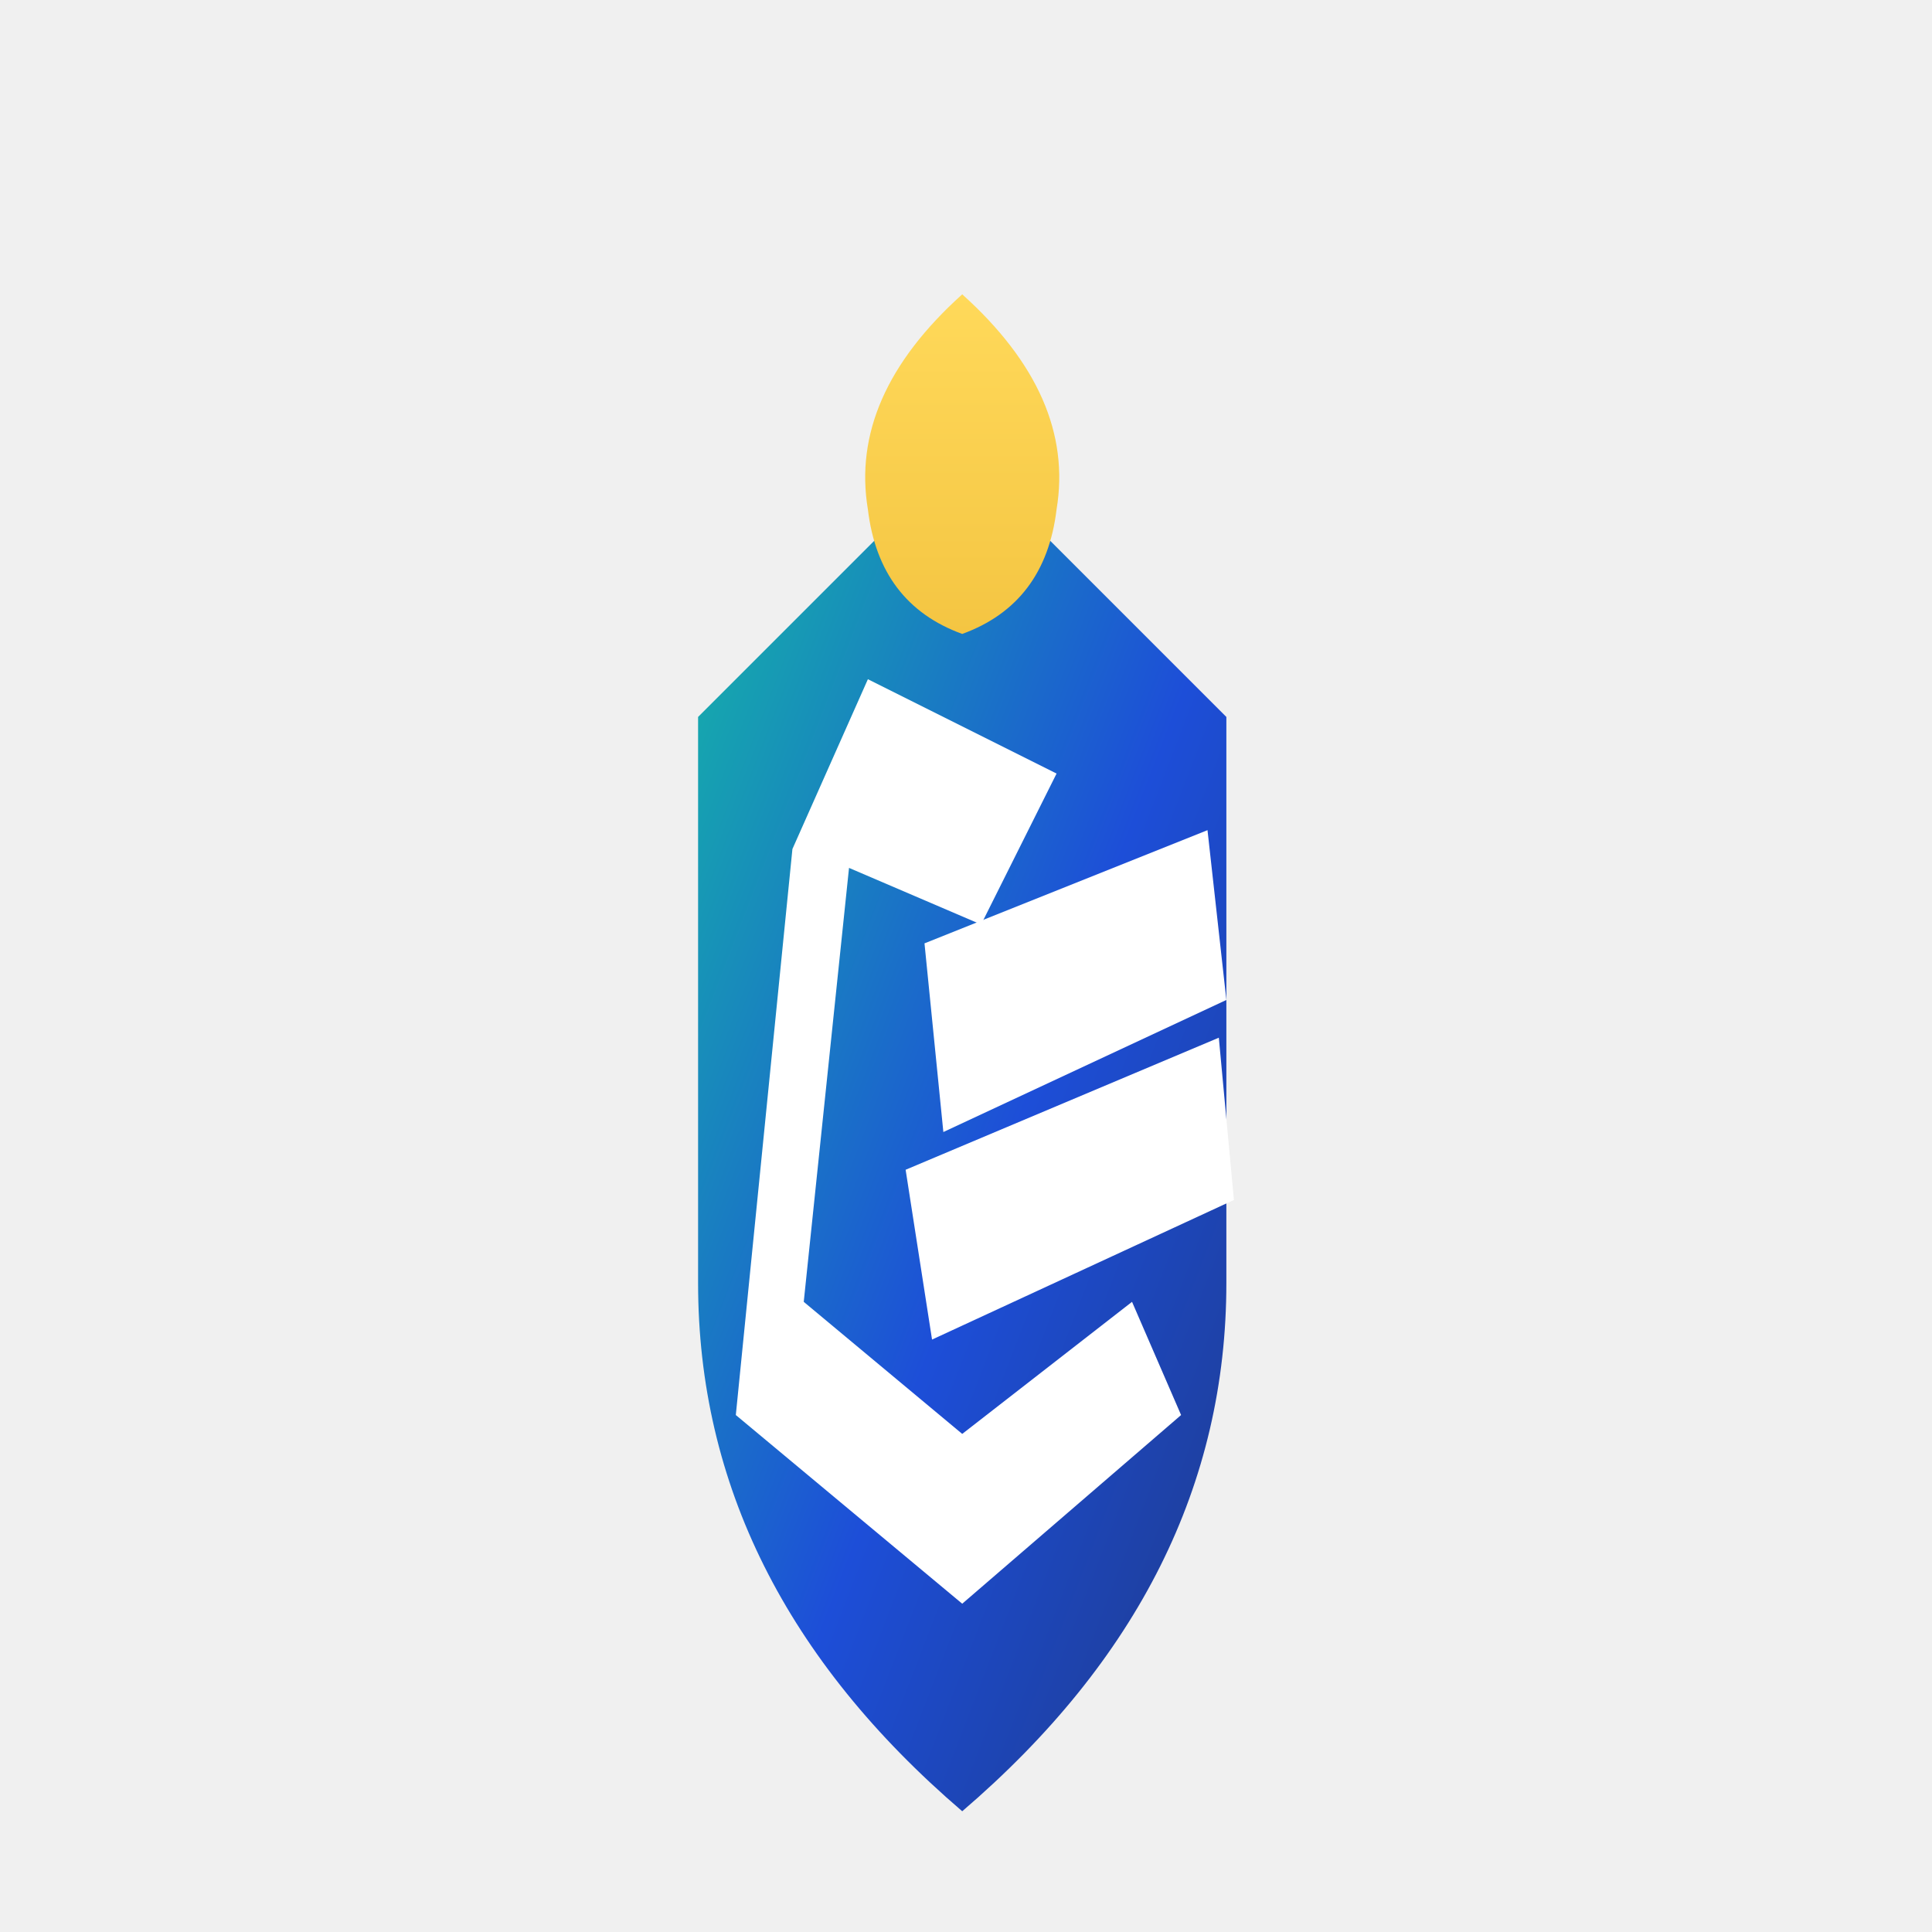
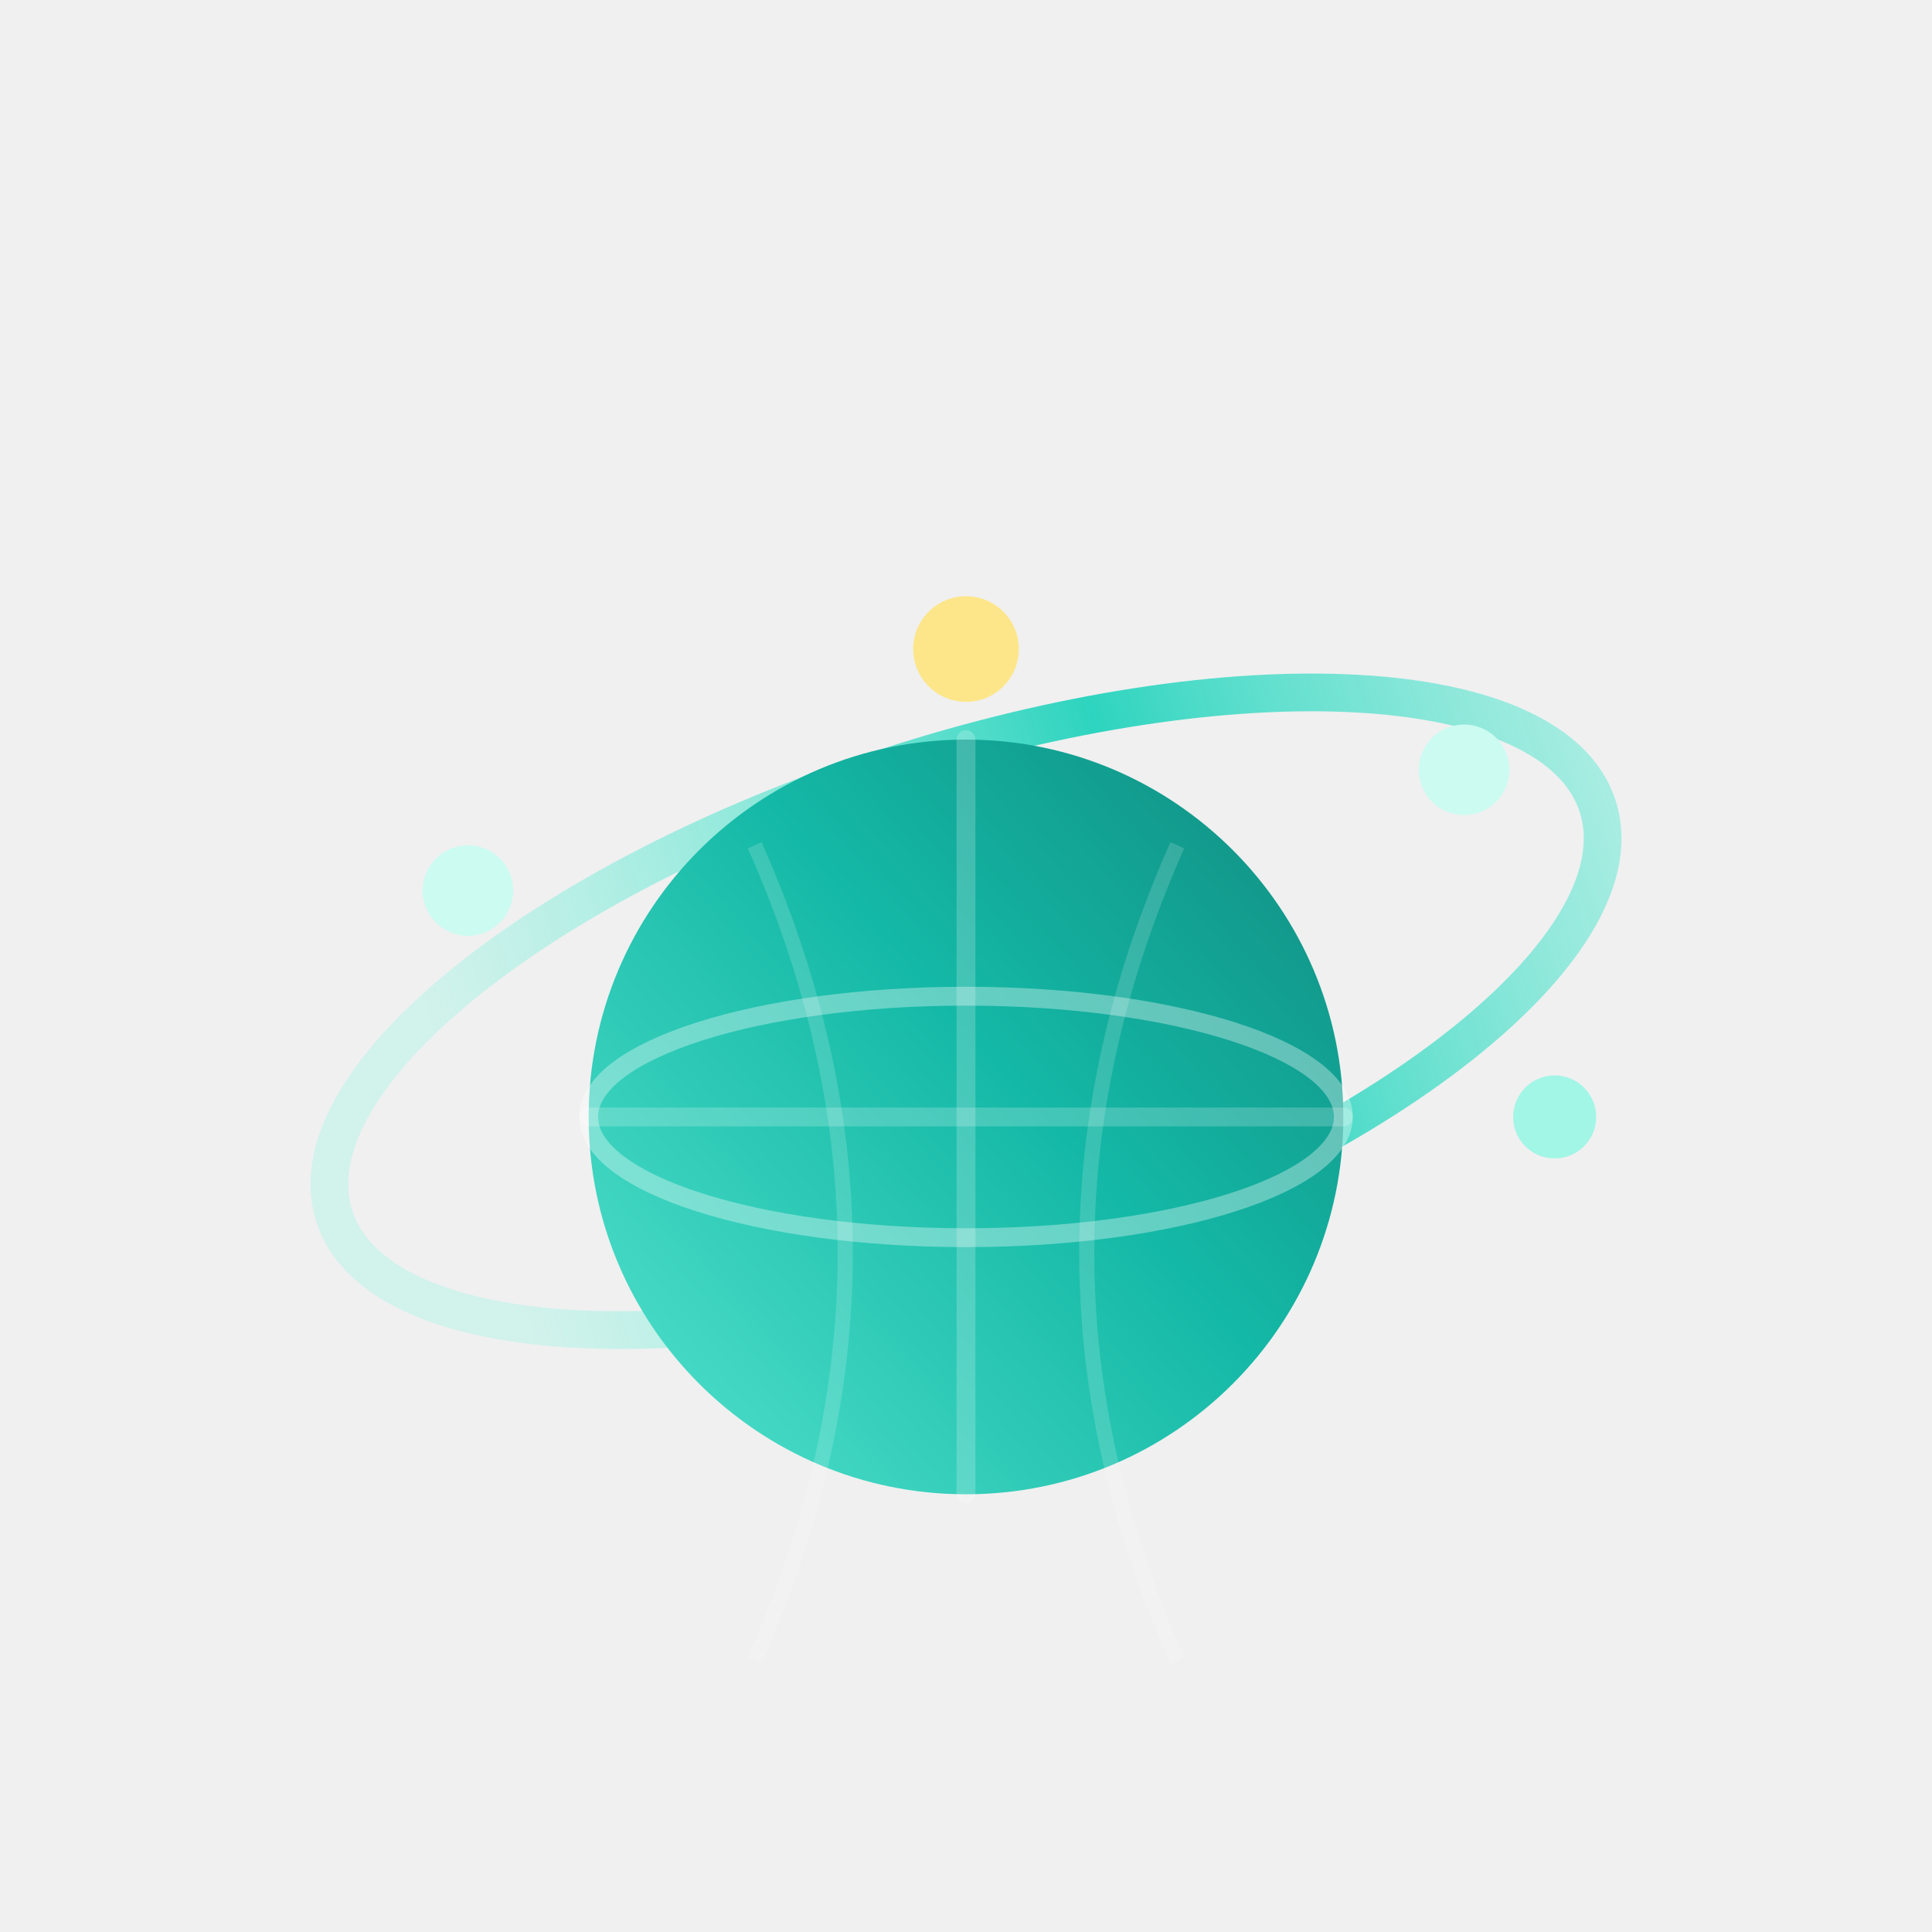
- <svg xmlns="http://www.w3.org/2000/svg" width="1024" height="1024" viewBox="0 0 1024 1024" fill="none">
+ <svg xmlns="http://www.w3.org/2000/svg" width="256" height="256" viewBox="0 0 256 256" fill="none">
  <defs>
-     <linearGradient id="levelaGradient" x1="0%" y1="0%" x2="100%" y2="100%">
-       <stop offset="0%" stop-color="#14B8A6" />
-       <stop offset="55%" stop-color="#1D4ED8" />
-       <stop offset="100%" stop-color="#1E3A8A" />
+     <linearGradient id="levelaGlobeGradient" x1="52" y1="188" x2="188" y2="68" gradientUnits="userSpaceOnUse">
+       <stop stop-color="#5EEAD4" />
+       <stop offset="0.5" stop-color="#14B8A6" />
+       <stop offset="1" stop-color="#0F766E" />
    </linearGradient>
-     <linearGradient id="goldGradient" x1="0%" y1="0%" x2="0%" y2="100%">
-       <stop offset="0%" stop-color="#FFD95A" />
-       <stop offset="100%" stop-color="#F4C542" />
+     <linearGradient id="levelaRingGradient" x1="32" y1="128" x2="224" y2="128" gradientUnits="userSpaceOnUse">
+       <stop stop-color="#99F6E4" stop-opacity="0.35" />
+       <stop offset="0.5" stop-color="#2DD4BF" />
+       <stop offset="1" stop-color="#99F6E4" stop-opacity="0.35" />
    </linearGradient>
  </defs>
-   <g transform="translate(150 120) scale(2)">
-     <path d="M180 60L250 130L250 280Q250 360 180 420Q110 360 110 280L110 130Z" fill="url(#levelaGradient)" />
-     <path d="M155 120L205 145L185 185L150 170L138 285L180 320L225 285L238 315L180 365L120 315L135 165Z" fill="#FFFFFF" />
-     <path d="M170 190L245 160L250 205L175 240Z" fill="#FFFFFF" />
-     <path d="M165 250L248 215L252 258L172 295Z" fill="#FFFFFF" />
-     <path d="M180 18Q210 45 205 75Q202 100 180 108Q158 100 155 75Q150 45 180 18Z" fill="url(#goldGradient)" />
+   <g transform="translate(28 30)">
+     <ellipse cx="100" cy="104" rx="88" ry="34" stroke="url(#levelaRingGradient)" stroke-width="5" fill="none" transform="rotate(-18 100 104)" />
+     <circle cx="34" cy="88" r="6" fill="#CCFBF1" />
+     <circle cx="166" cy="72" r="6" fill="#CCFBF1" />
+     <circle cx="100" cy="56" r="7" fill="#FDE68A" />
+     <circle cx="178" cy="118" r="5.5" fill="#99F6E4" opacity="0.9" />
+     <circle cx="100" cy="118" r="50" fill="url(#levelaGlobeGradient)" />
+     <ellipse cx="100" cy="118" rx="50" ry="16" stroke="#FFFFFF" stroke-opacity="0.34" stroke-width="2.5" fill="none" />
+     <path d="M100 68 V168" stroke="#FFFFFF" stroke-opacity="0.2" stroke-width="2.5" stroke-linecap="round" />
+     <path d="M50 118 H150" stroke="#FFFFFF" stroke-opacity="0.2" stroke-width="2.5" stroke-linecap="round" />
+     <path d="M72 82 C88 118 88 154 72 190" stroke="#FFFFFF" stroke-opacity="0.16" stroke-width="2" fill="none" />
+     <path d="M128 82 C112 118 112 154 128 190" stroke="#FFFFFF" stroke-opacity="0.16" stroke-width="2" fill="none" />
  </g>
</svg>
